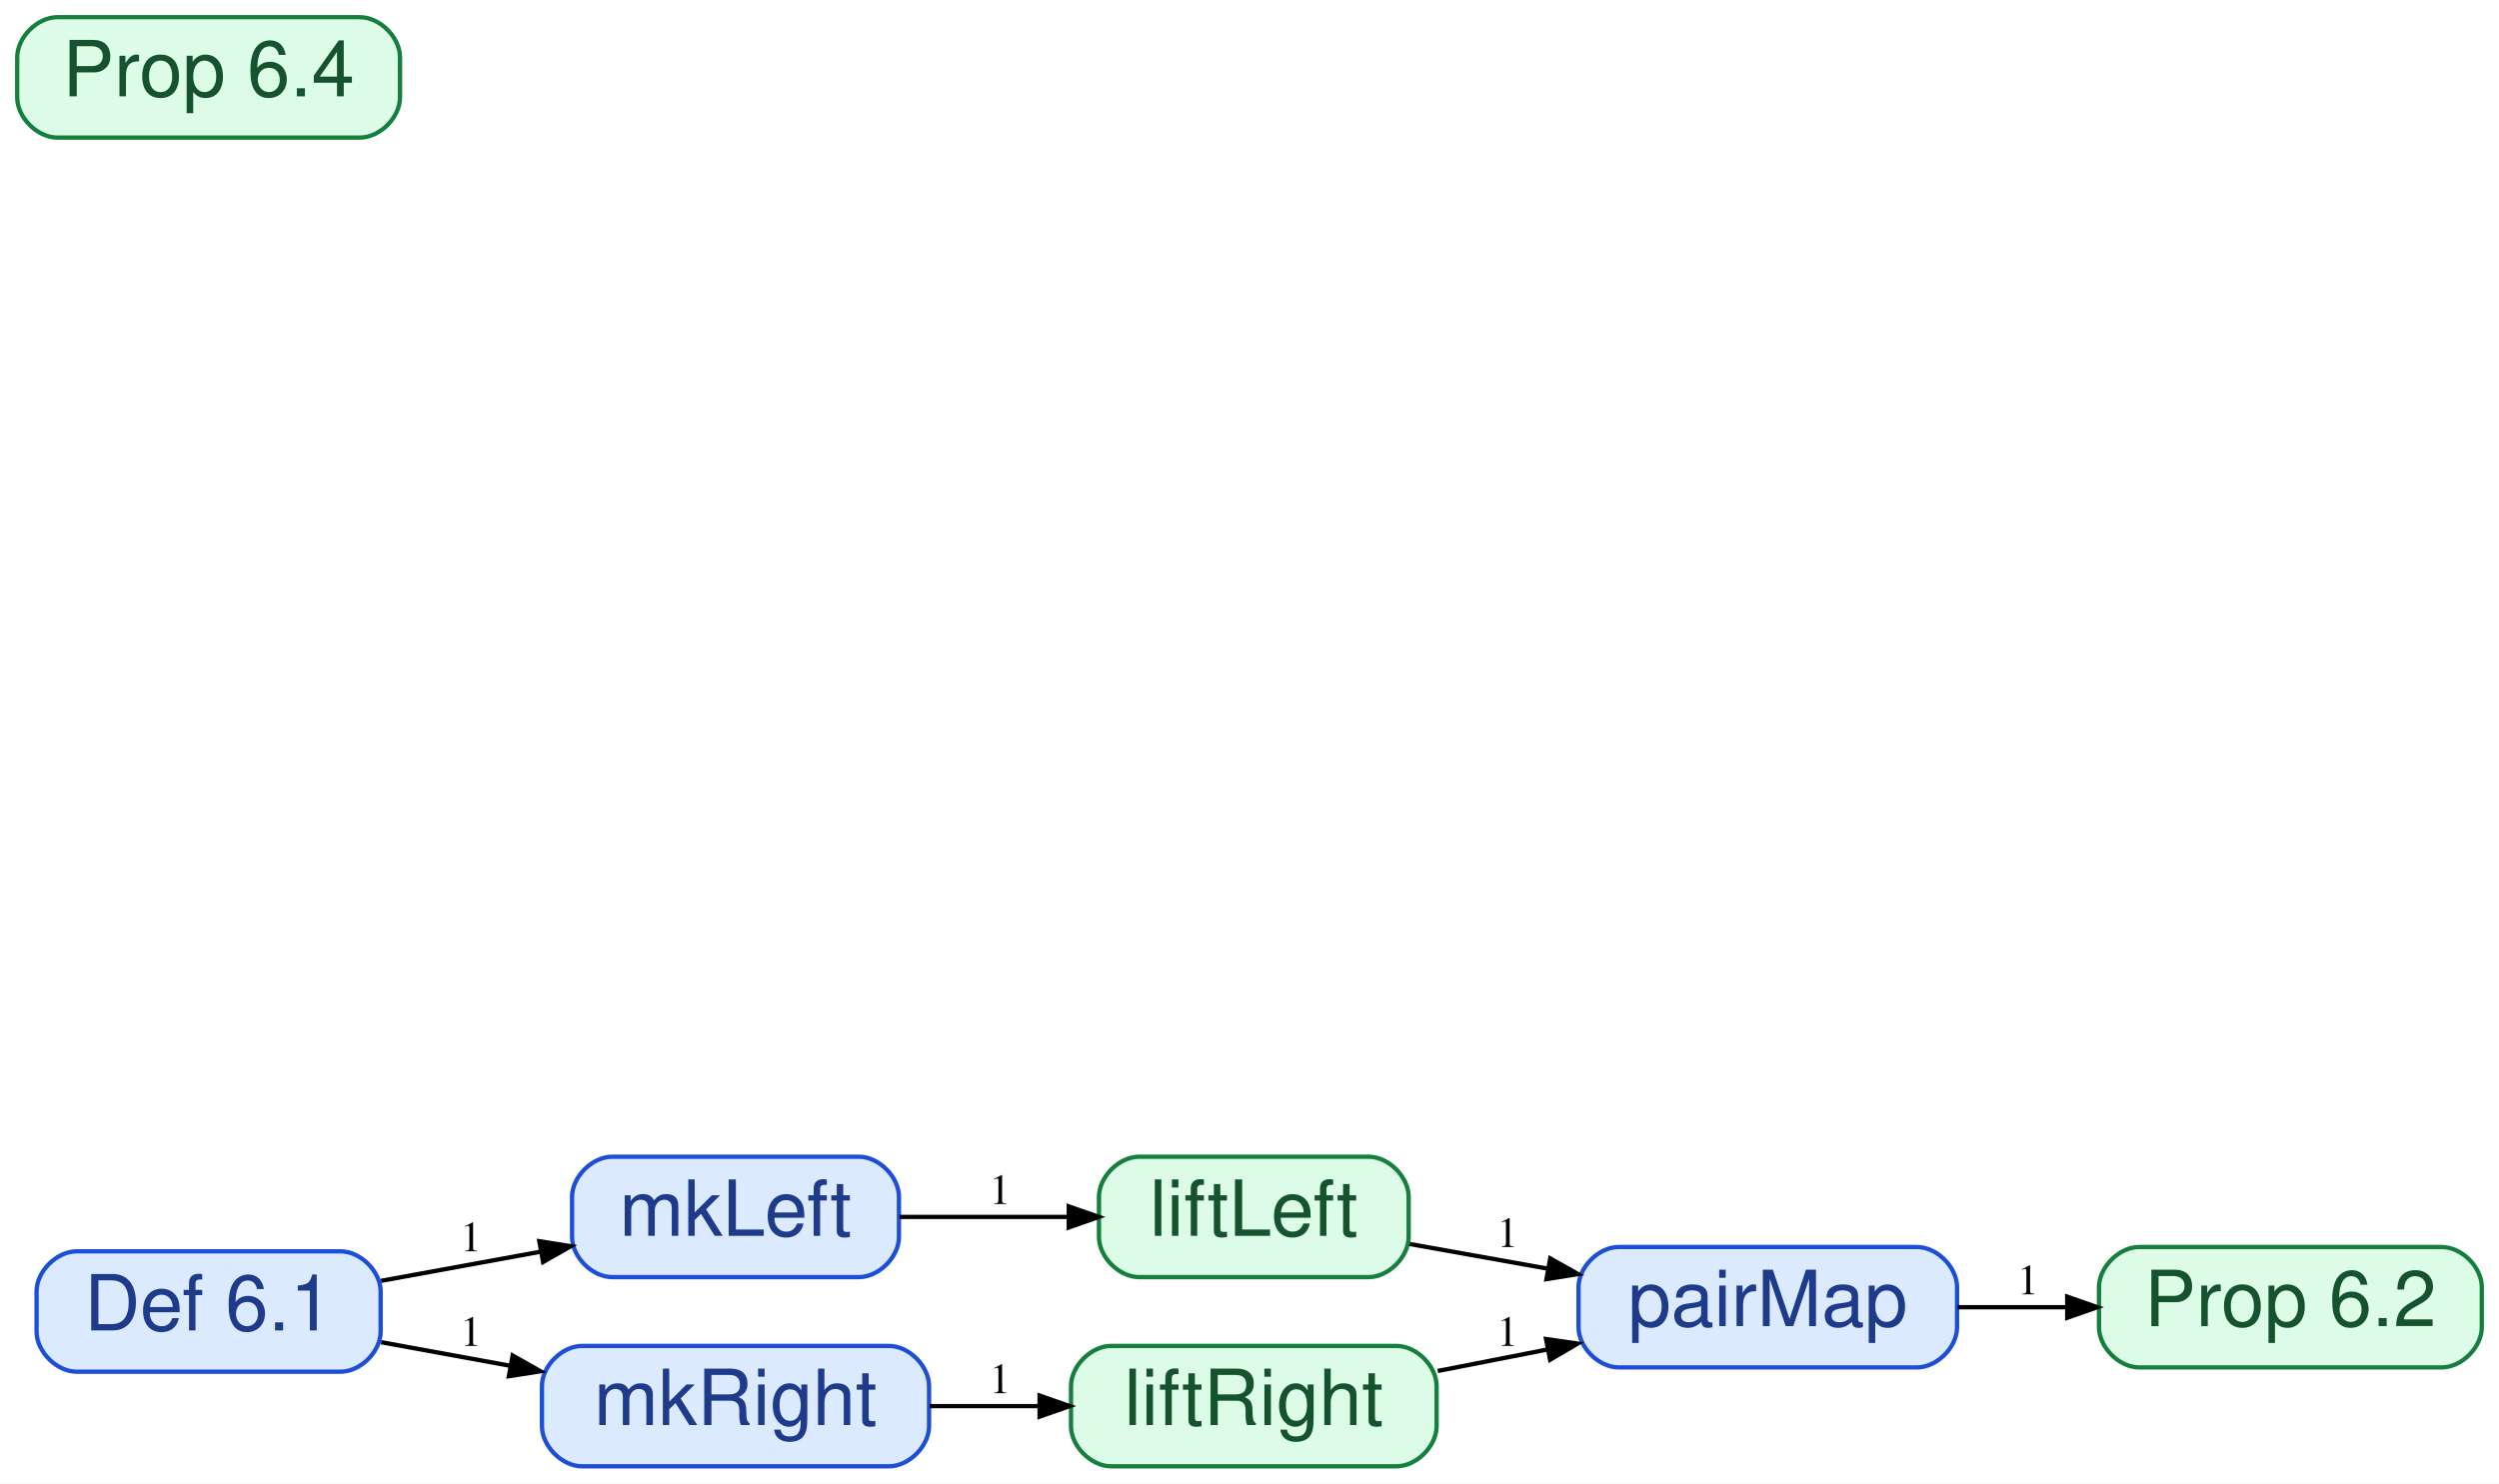
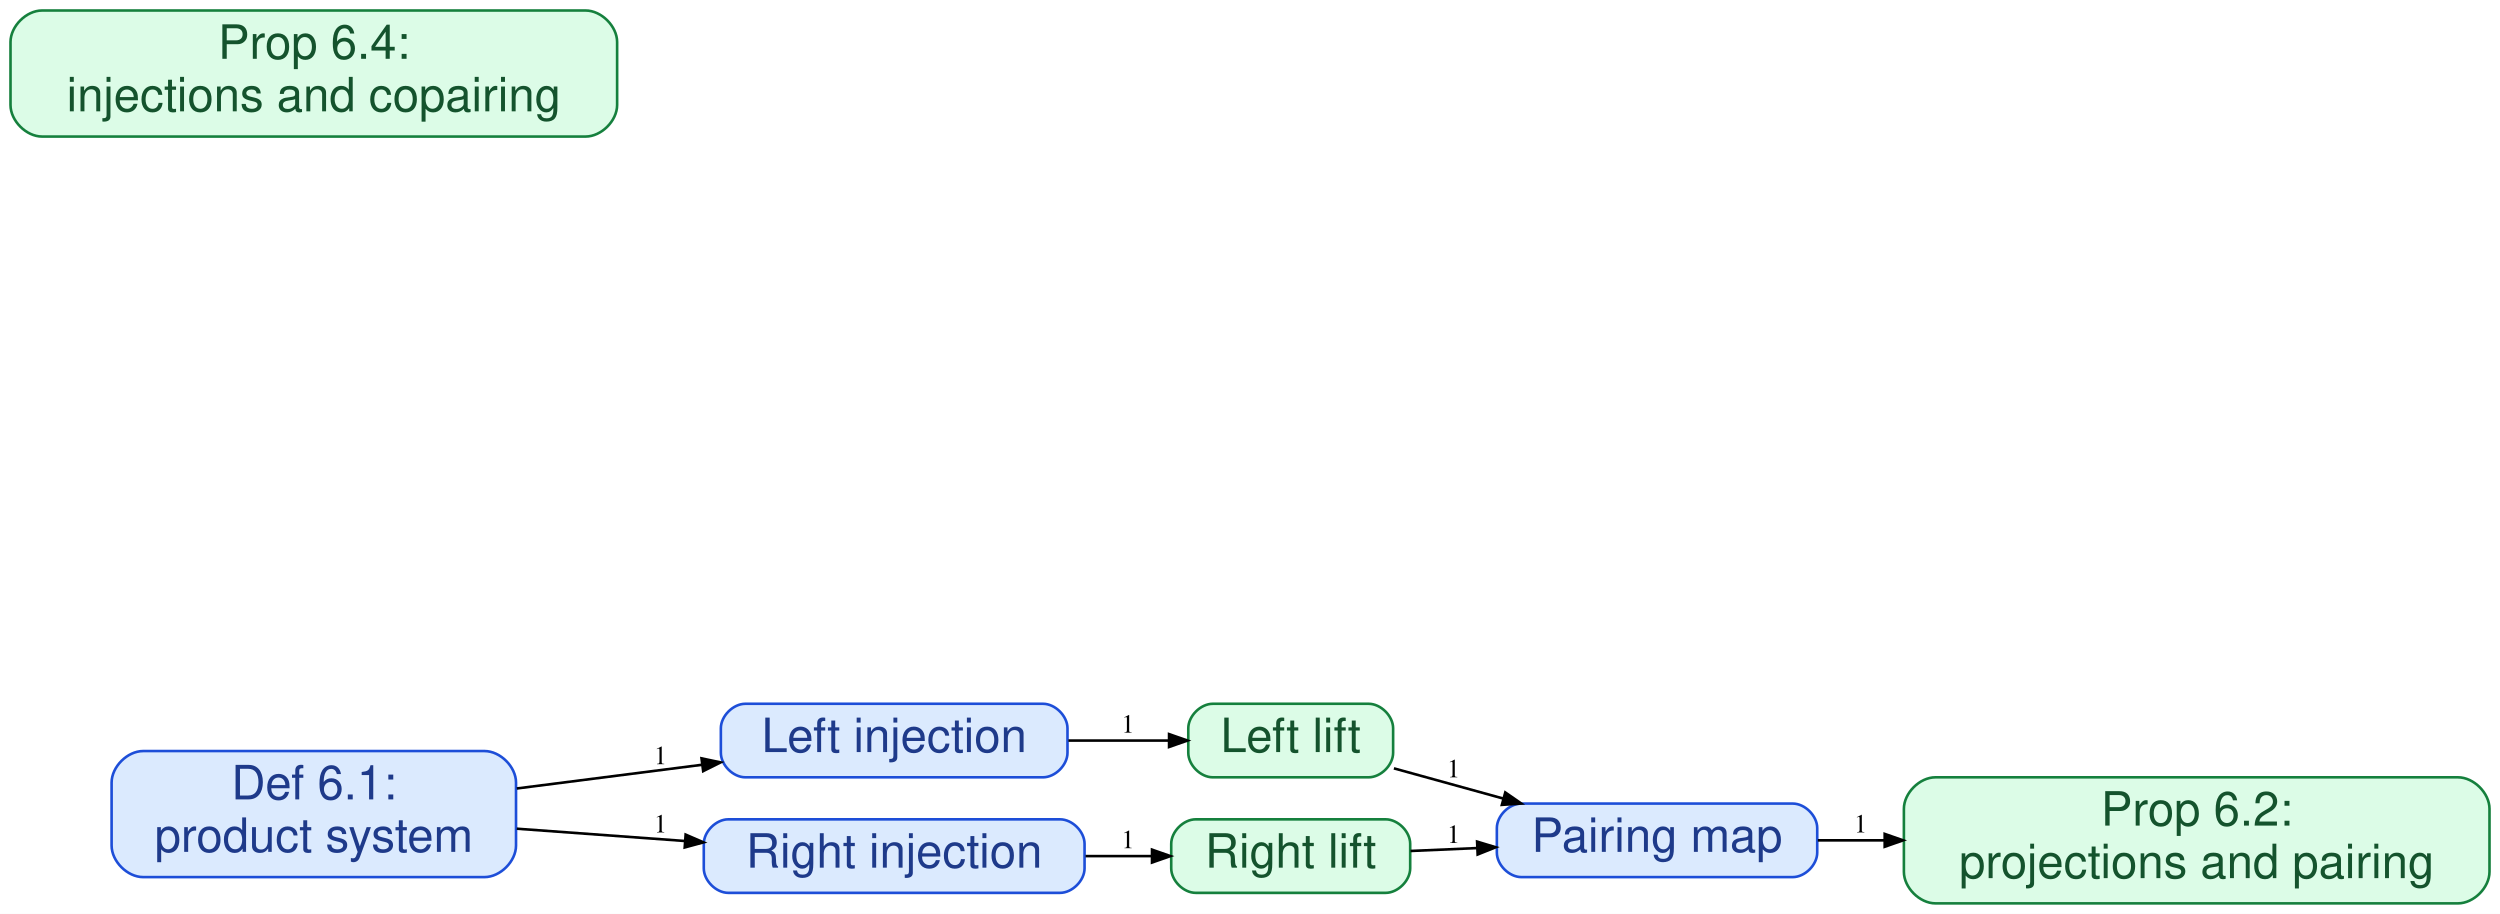
- <svg xmlns="http://www.w3.org/2000/svg" width="581pt" height="345pt" viewBox="0.00 0.00 581.00 345.00">
-   <g id="graph0" class="graph" transform="scale(1 1) rotate(0) translate(4 341)">
-     <polygon fill="white" stroke="transparent" points="-4,4 -4,-341 577,-341 577,4 -4,4" />
+ <svg xmlns="http://www.w3.org/2000/svg" width="952pt" height="348pt" viewBox="0.00 0.00 952.00 348.00">
+   <g id="graph0" class="graph" transform="scale(1 1) rotate(0) translate(4 344)">
+     <polygon fill="white" stroke="transparent" points="-4,4 -4,-344 948,-344 948,4 -4,4" />
    <g id="node1" class="node">
-       <path fill="#dbeafe" stroke="#1d4ed8" d="M75.17,-50C75.17,-50 13.83,-50 13.83,-50 9.17,-50 4.5,-45.33 4.5,-40.67 4.5,-40.67 4.5,-31.33 4.5,-31.33 4.5,-26.67 9.17,-22 13.83,-22 13.83,-22 75.17,-22 75.17,-22 79.83,-22 84.5,-26.67 84.5,-31.33 84.5,-31.33 84.5,-40.67 84.5,-40.67 84.5,-45.33 79.83,-50 75.17,-50" />
-       <text text-anchor="middle" x="44.5" y="-31.6" font-family="Helvetica,sans-Serif" font-size="18.00" fill="#1e3a8a">Def 6.1</text>
+       <path fill="#dbeafe" stroke="#1d4ed8" d="M180.5,-58C180.5,-58 50.5,-58 50.5,-58 44.5,-58 38.5,-52 38.5,-46 38.5,-46 38.5,-22 38.5,-22 38.5,-16 44.5,-10 50.5,-10 50.5,-10 180.5,-10 180.5,-10 186.5,-10 192.5,-16 192.5,-22 192.5,-22 192.5,-46 192.5,-46 192.5,-52 186.5,-58 180.5,-58" />
+       <text text-anchor="middle" x="115.5" y="-39.6" font-family="Helvetica,sans-Serif" font-size="18.00" fill="#1e3a8a">Def 6.1:</text>
+       <text text-anchor="middle" x="115.5" y="-19.6" font-family="Helvetica,sans-Serif" font-size="18.00" fill="#1e3a8a">product system</text>
    </g>
    <g id="node2" class="node">
-       <path fill="#dbeafe" stroke="#1d4ed8" d="M195.67,-72C195.67,-72 138.33,-72 138.33,-72 133.67,-72 129,-67.33 129,-62.67 129,-62.67 129,-53.33 129,-53.33 129,-48.67 133.67,-44 138.33,-44 138.33,-44 195.67,-44 195.67,-44 200.33,-44 205,-48.67 205,-53.33 205,-53.33 205,-62.67 205,-62.67 205,-67.33 200.33,-72 195.67,-72" />
-       <text text-anchor="middle" x="167" y="-53.6" font-family="Helvetica,sans-Serif" font-size="18.00" fill="#1e3a8a">mkLeft</text>
+       <path fill="#dbeafe" stroke="#1d4ed8" d="M393.17,-76C393.17,-76 279.83,-76 279.83,-76 275.17,-76 270.5,-71.33 270.5,-66.67 270.5,-66.67 270.5,-57.33 270.5,-57.33 270.5,-52.67 275.17,-48 279.83,-48 279.83,-48 393.17,-48 393.17,-48 397.83,-48 402.5,-52.67 402.5,-57.33 402.5,-57.33 402.5,-66.67 402.5,-66.67 402.5,-71.33 397.83,-76 393.17,-76" />
+       <text text-anchor="middle" x="336.5" y="-57.6" font-family="Helvetica,sans-Serif" font-size="18.00" fill="#1e3a8a">Left injection</text>
    </g>
    <g id="edge1" class="edge">
-       <path fill="none" stroke="black" d="M84.62,-43.14C96.46,-45.3 109.54,-47.69 121.68,-49.91" />
-       <polygon fill="black" stroke="black" points="121.39,-52.35 128.71,-51.19 122.27,-47.52 121.39,-52.35" />
-       <text text-anchor="middle" x="105.5" y="-50" font-family="Times,serif" font-size="10.00">1</text>
+       <path fill="none" stroke="black" d="M192.79,-43.75C215.72,-46.69 240.8,-49.89 263.45,-52.79" />
+       <polygon fill="black" stroke="black" points="263.14,-55.22 270.4,-53.68 263.77,-50.36 263.14,-55.22" />
+       <text text-anchor="middle" x="247.5" y="-53" font-family="Times,serif" font-size="10.00">1</text>
    </g>
    <g id="node3" class="node">
-       <path fill="#dbeafe" stroke="#1d4ed8" d="M202.67,-28C202.67,-28 131.33,-28 131.33,-28 126.67,-28 122,-23.33 122,-18.67 122,-18.67 122,-9.33 122,-9.33 122,-4.67 126.67,0 131.33,0 131.33,0 202.67,0 202.67,0 207.33,0 212,-4.67 212,-9.33 212,-9.33 212,-18.67 212,-18.67 212,-23.33 207.33,-28 202.67,-28" />
-       <text text-anchor="middle" x="167" y="-9.6" font-family="Helvetica,sans-Serif" font-size="18.00" fill="#1e3a8a">mkRight</text>
+       <path fill="#dbeafe" stroke="#1d4ed8" d="M399.67,-32C399.67,-32 273.33,-32 273.33,-32 268.67,-32 264,-27.33 264,-22.67 264,-22.67 264,-13.33 264,-13.33 264,-8.67 268.67,-4 273.33,-4 273.33,-4 399.67,-4 399.67,-4 404.33,-4 409,-8.67 409,-13.33 409,-13.33 409,-22.67 409,-22.67 409,-27.33 404.33,-32 399.67,-32" />
+       <text text-anchor="middle" x="336.5" y="-13.6" font-family="Helvetica,sans-Serif" font-size="18.00" fill="#1e3a8a">Right injection</text>
    </g>
    <g id="edge2" class="edge">
-       <path fill="none" stroke="black" d="M84.62,-28.86C94.23,-27.1 104.65,-25.2 114.73,-23.36" />
-       <polygon fill="black" stroke="black" points="115.19,-25.77 121.64,-22.1 114.31,-20.95 115.19,-25.77" />
-       <text text-anchor="middle" x="105.5" y="-28" font-family="Times,serif" font-size="10.00">1</text>
+       <path fill="none" stroke="black" d="M192.79,-28.43C213.53,-26.91 236.02,-25.27 256.89,-23.74" />
+       <polygon fill="black" stroke="black" points="257.09,-26.18 263.9,-23.23 256.74,-21.3 257.09,-26.18" />
+       <text text-anchor="middle" x="247.5" y="-27" font-family="Times,serif" font-size="10.00">1</text>
    </g>
    <g id="node4" class="node">
-       <path fill="#dcfce7" stroke="#15803d" d="M314.17,-72C314.17,-72 260.83,-72 260.83,-72 256.17,-72 251.5,-67.33 251.5,-62.67 251.5,-62.67 251.5,-53.33 251.5,-53.33 251.5,-48.67 256.17,-44 260.83,-44 260.83,-44 314.17,-44 314.17,-44 318.83,-44 323.5,-48.67 323.5,-53.33 323.5,-53.33 323.5,-62.67 323.5,-62.67 323.5,-67.33 318.83,-72 314.17,-72" />
-       <text text-anchor="middle" x="287.5" y="-53.6" font-family="Helvetica,sans-Serif" font-size="18.00" fill="#14532d">liftLeft</text>
+       <path fill="#dcfce7" stroke="#15803d" d="M517.17,-76C517.17,-76 457.83,-76 457.83,-76 453.17,-76 448.5,-71.33 448.5,-66.67 448.5,-66.67 448.5,-57.33 448.5,-57.33 448.5,-52.67 453.17,-48 457.83,-48 457.83,-48 517.17,-48 517.17,-48 521.83,-48 526.5,-52.67 526.5,-57.33 526.5,-57.33 526.5,-66.67 526.5,-66.67 526.5,-71.33 521.83,-76 517.17,-76" />
+       <text text-anchor="middle" x="487.5" y="-57.6" font-family="Helvetica,sans-Serif" font-size="18.00" fill="#14532d">Left lift</text>
    </g>
    <g id="edge5" class="edge">
-       <path fill="none" stroke="black" d="M205.17,-58C217.54,-58 231.41,-58 244.14,-58" />
-       <polygon fill="black" stroke="black" points="244.48,-60.45 251.48,-58 244.48,-55.55 244.48,-60.45" />
-       <text text-anchor="middle" x="228.5" y="-61" font-family="Times,serif" font-size="10.00">1</text>
+       <path fill="none" stroke="black" d="M402.85,-62C415.67,-62 428.86,-62 440.87,-62" />
+       <polygon fill="black" stroke="black" points="441.18,-64.45 448.18,-62 441.18,-59.55 441.18,-64.45" />
+       <text text-anchor="middle" x="425.5" y="-65" font-family="Times,serif" font-size="10.00">1</text>
    </g>
    <g id="node5" class="node">
-       <path fill="#dcfce7" stroke="#15803d" d="M320.67,-28C320.67,-28 254.33,-28 254.33,-28 249.67,-28 245,-23.33 245,-18.67 245,-18.67 245,-9.33 245,-9.33 245,-4.67 249.67,0 254.33,0 254.33,0 320.67,0 320.67,0 325.33,0 330,-4.67 330,-9.33 330,-9.33 330,-18.67 330,-18.67 330,-23.33 325.33,-28 320.67,-28" />
-       <text text-anchor="middle" x="287.5" y="-9.6" font-family="Helvetica,sans-Serif" font-size="18.00" fill="#14532d">liftRight</text>
+       <path fill="#dcfce7" stroke="#15803d" d="M523.67,-32C523.67,-32 451.33,-32 451.33,-32 446.67,-32 442,-27.33 442,-22.67 442,-22.67 442,-13.33 442,-13.33 442,-8.67 446.67,-4 451.33,-4 451.33,-4 523.67,-4 523.67,-4 528.33,-4 533,-8.67 533,-13.33 533,-13.33 533,-22.67 533,-22.67 533,-27.33 528.33,-32 523.67,-32" />
+       <text text-anchor="middle" x="487.5" y="-13.6" font-family="Helvetica,sans-Serif" font-size="18.00" fill="#14532d">Right lift</text>
    </g>
    <g id="edge6" class="edge">
-       <path fill="none" stroke="black" d="M212.13,-14C220.45,-14 229.21,-14 237.67,-14" />
-       <polygon fill="black" stroke="black" points="237.7,-16.45 244.7,-14 237.7,-11.55 237.7,-16.45" />
-       <text text-anchor="middle" x="228.5" y="-17" font-family="Times,serif" font-size="10.00">1</text>
+       <path fill="none" stroke="black" d="M409.38,-18C417.81,-18 426.29,-18 434.38,-18" />
+       <polygon fill="black" stroke="black" points="434.69,-20.45 441.69,-18 434.69,-15.55 434.69,-20.45" />
+       <text text-anchor="middle" x="425.5" y="-21" font-family="Times,serif" font-size="10.00">1</text>
    </g>
    <g id="node6" class="node">
-       <path fill="#dbeafe" stroke="#1d4ed8" d="M441.67,-51C441.67,-51 372.33,-51 372.33,-51 367.67,-51 363,-46.33 363,-41.67 363,-41.67 363,-32.33 363,-32.33 363,-27.67 367.67,-23 372.33,-23 372.33,-23 441.67,-23 441.67,-23 446.33,-23 451,-27.67 451,-32.33 451,-32.33 451,-41.67 451,-41.67 451,-46.33 446.33,-51 441.67,-51" />
-       <text text-anchor="middle" x="407" y="-32.6" font-family="Helvetica,sans-Serif" font-size="18.00" fill="#1e3a8a">pairMap</text>
+       <path fill="#dbeafe" stroke="#1d4ed8" d="M678.67,-38C678.67,-38 575.33,-38 575.33,-38 570.67,-38 566,-33.33 566,-28.67 566,-28.67 566,-19.33 566,-19.33 566,-14.67 570.67,-10 575.33,-10 575.33,-10 678.67,-10 678.67,-10 683.33,-10 688,-14.67 688,-19.33 688,-19.33 688,-28.67 688,-28.67 688,-33.33 683.33,-38 678.67,-38" />
+       <text text-anchor="middle" x="627" y="-19.6" font-family="Helvetica,sans-Serif" font-size="18.00" fill="#1e3a8a">Pairing map</text>
    </g>
    <g id="edge3" class="edge">
-       <path fill="none" stroke="black" d="M323.75,-51.7C333.85,-49.9 345.05,-47.89 355.85,-45.96" />
-       <polygon fill="black" stroke="black" points="356.42,-48.35 362.88,-44.71 355.55,-43.53 356.42,-48.35" />
-       <text text-anchor="middle" x="346.5" y="-51" font-family="Times,serif" font-size="10.00">1</text>
+       <path fill="none" stroke="black" d="M526.8,-51.41C539.71,-47.85 554.41,-43.79 568.47,-39.9" />
+       <polygon fill="black" stroke="black" points="569.21,-42.24 575.31,-38.01 567.91,-37.51 569.21,-42.24" />
+       <text text-anchor="middle" x="549.5" y="-48" font-family="Times,serif" font-size="10.00">1</text>
    </g>
    <g id="edge4" class="edge">
-       <path fill="none" stroke="black" d="M330.26,-22.17C338.5,-23.79 347.24,-25.5 355.73,-27.16" />
-       <polygon fill="black" stroke="black" points="355.45,-29.6 362.79,-28.54 356.39,-24.79 355.45,-29.6" />
-       <text text-anchor="middle" x="346.5" y="-28" font-family="Times,serif" font-size="10.00">1</text>
+       <path fill="none" stroke="black" d="M533.14,-19.95C541.23,-20.3 549.83,-20.68 558.4,-21.05" />
+       <polygon fill="black" stroke="black" points="558.48,-23.51 565.58,-21.36 558.69,-18.61 558.48,-23.51" />
+       <text text-anchor="middle" x="549.5" y="-23" font-family="Times,serif" font-size="10.00">1</text>
    </g>
    <g id="node7" class="node">
-       <path fill="#dcfce7" stroke="#15803d" d="M563.67,-51C563.67,-51 493.33,-51 493.33,-51 488.67,-51 484,-46.33 484,-41.67 484,-41.67 484,-32.33 484,-32.33 484,-27.67 488.67,-23 493.33,-23 493.33,-23 563.67,-23 563.67,-23 568.33,-23 573,-27.67 573,-32.33 573,-32.33 573,-41.67 573,-41.67 573,-46.33 568.33,-51 563.67,-51" />
-       <text text-anchor="middle" x="528.5" y="-32.6" font-family="Helvetica,sans-Serif" font-size="18.00" fill="#14532d">Prop 6.2</text>
+       <path fill="#dcfce7" stroke="#15803d" d="M932,-48C932,-48 733,-48 733,-48 727,-48 721,-42 721,-36 721,-36 721,-12 721,-12 721,-6 727,0 733,0 733,0 932,0 932,0 938,0 944,-6 944,-12 944,-12 944,-36 944,-36 944,-42 938,-48 932,-48" />
+       <text text-anchor="middle" x="832.5" y="-29.6" font-family="Helvetica,sans-Serif" font-size="18.00" fill="#14532d">Prop 6.2:</text>
+       <text text-anchor="middle" x="832.5" y="-9.6" font-family="Helvetica,sans-Serif" font-size="18.00" fill="#14532d">projections and pairing</text>
    </g>
    <g id="edge7" class="edge">
-       <path fill="none" stroke="black" d="M451.14,-37C459.39,-37 468.11,-37 476.58,-37" />
-       <polygon fill="black" stroke="black" points="476.62,-39.45 483.62,-37 476.62,-34.55 476.62,-39.45" />
-       <text text-anchor="middle" x="467.5" y="-40" font-family="Times,serif" font-size="10.00">1</text>
+       <path fill="none" stroke="black" d="M688.23,-24C696.37,-24 704.93,-24 713.66,-24" />
+       <polygon fill="black" stroke="black" points="713.69,-26.45 720.69,-24 713.69,-21.55 713.69,-26.45" />
+       <text text-anchor="middle" x="704.5" y="-27" font-family="Times,serif" font-size="10.00">1</text>
    </g>
    <g id="node8" class="node">
-       <path fill="#dcfce7" stroke="#15803d" d="M79.67,-337C79.67,-337 9.33,-337 9.33,-337 4.67,-337 0,-332.33 0,-327.67 0,-327.67 0,-318.33 0,-318.33 0,-313.67 4.67,-309 9.33,-309 9.33,-309 79.67,-309 79.67,-309 84.33,-309 89,-313.67 89,-318.33 89,-318.33 89,-327.67 89,-327.67 89,-332.33 84.33,-337 79.67,-337" />
-       <text text-anchor="middle" x="44.5" y="-318.6" font-family="Helvetica,sans-Serif" font-size="18.00" fill="#14532d">Prop 6.4</text>
+       <path fill="#dcfce7" stroke="#15803d" d="M219,-340C219,-340 12,-340 12,-340 6,-340 0,-334 0,-328 0,-328 0,-304 0,-304 0,-298 6,-292 12,-292 12,-292 219,-292 219,-292 225,-292 231,-298 231,-304 231,-304 231,-328 231,-328 231,-334 225,-340 219,-340" />
+       <text text-anchor="middle" x="115.5" y="-321.6" font-family="Helvetica,sans-Serif" font-size="18.00" fill="#14532d">Prop 6.4:</text>
+       <text text-anchor="middle" x="115.5" y="-301.6" font-family="Helvetica,sans-Serif" font-size="18.00" fill="#14532d">injections and copairing</text>
    </g>
  </g>
</svg>
